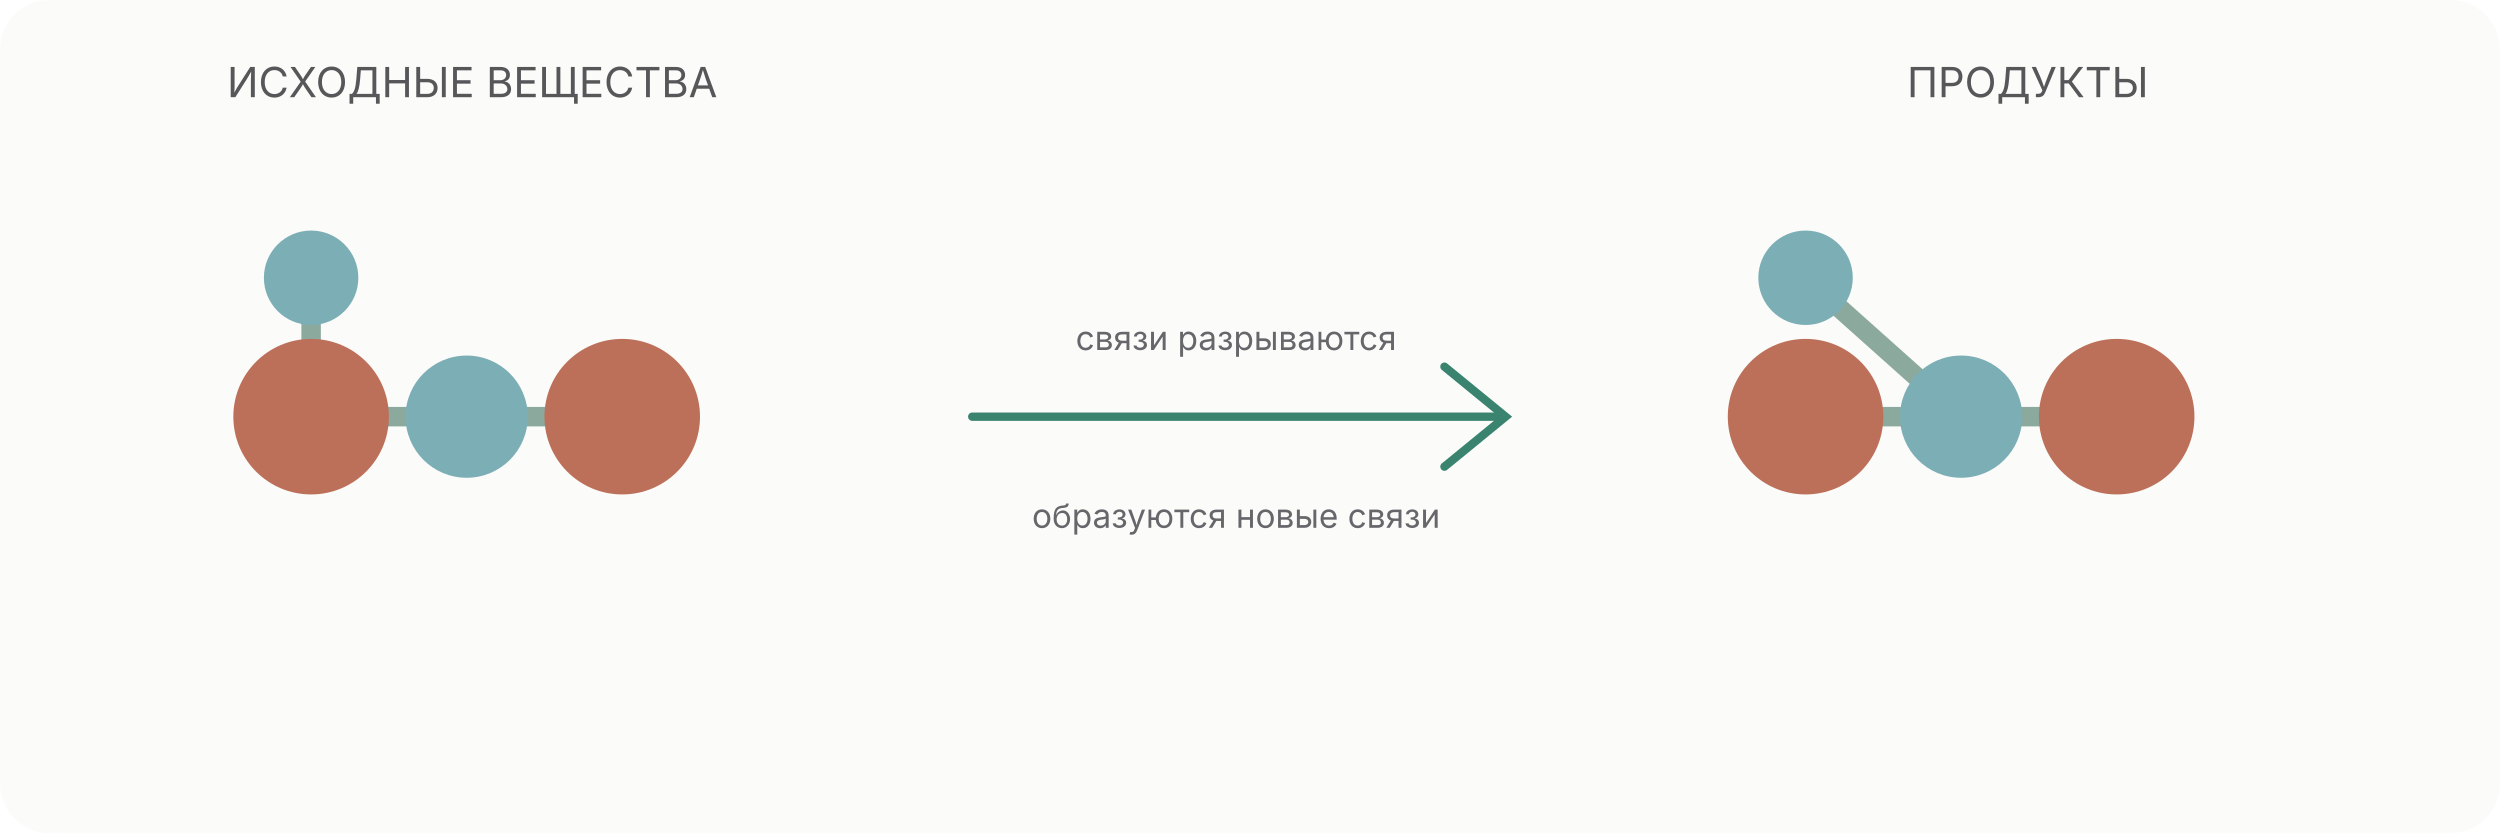
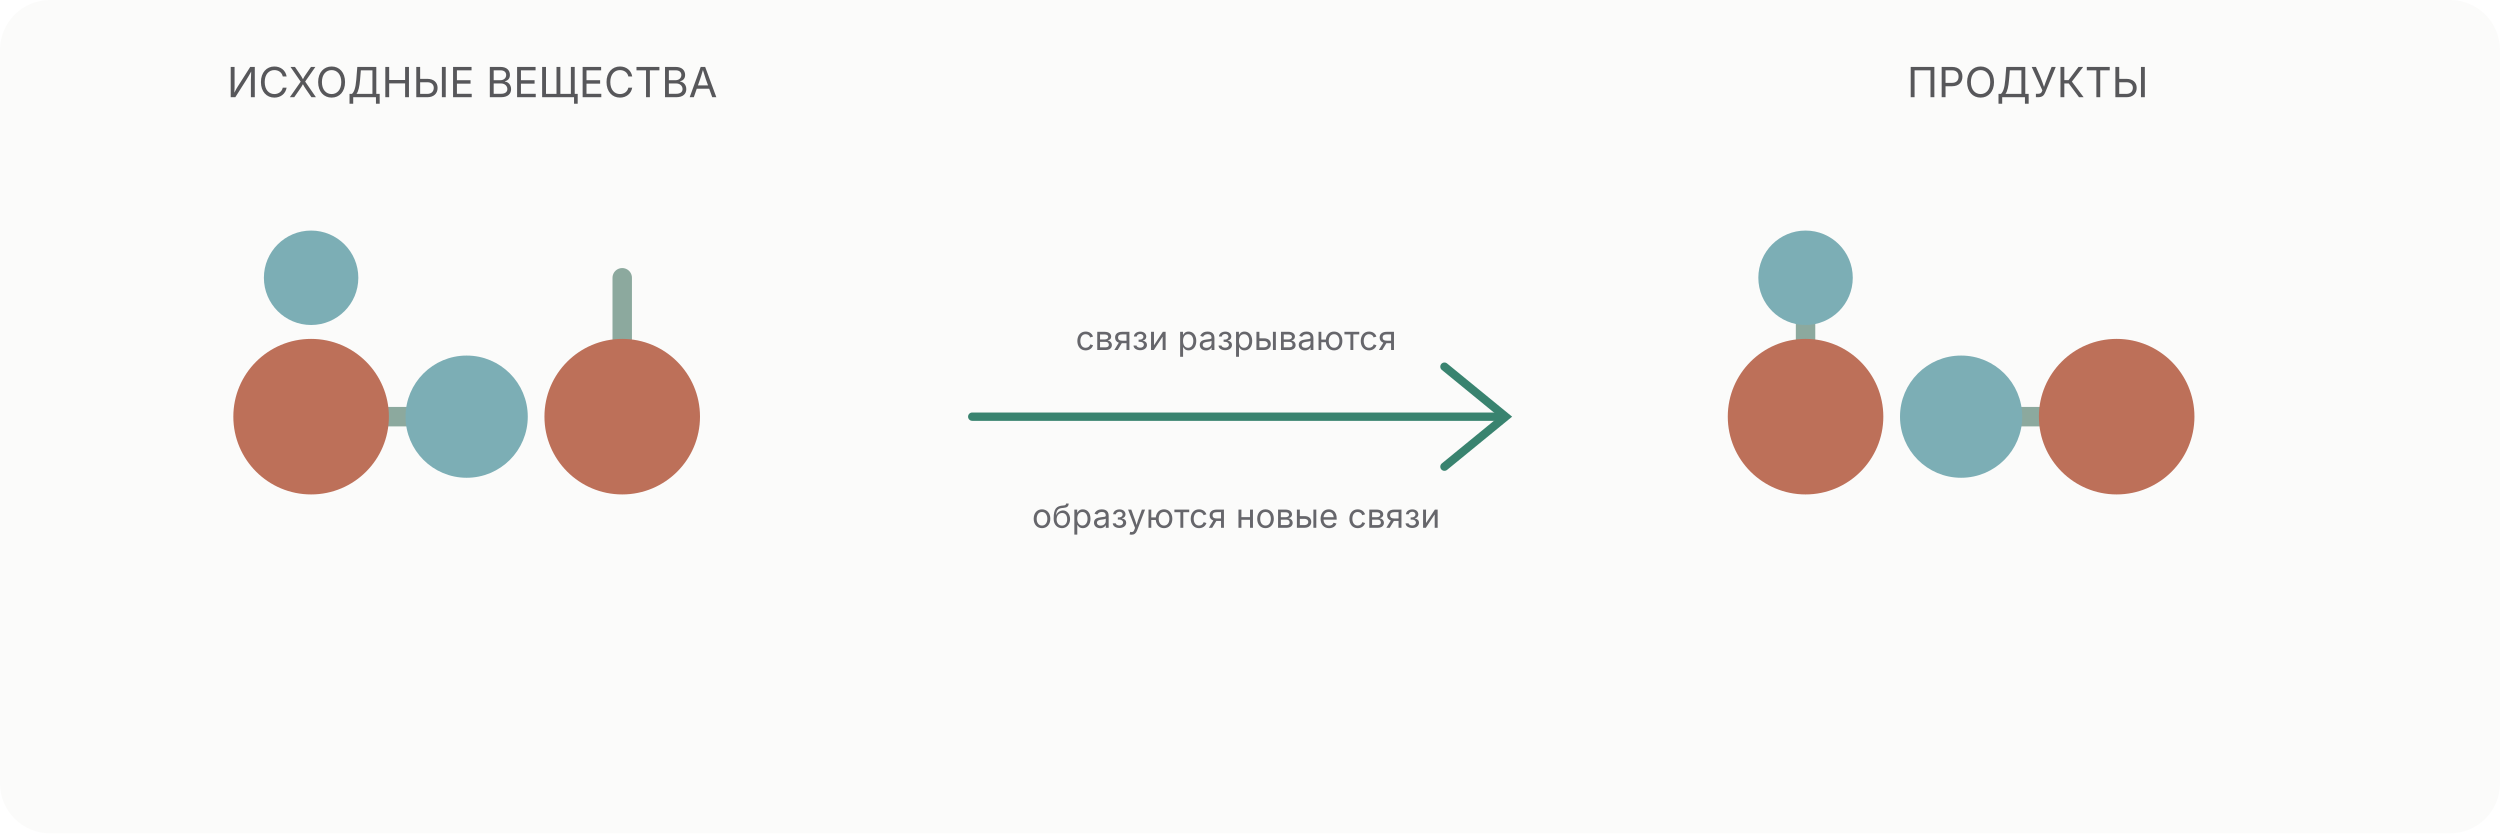
<svg xmlns="http://www.w3.org/2000/svg" viewBox="0 0 900 300" role="img" aria-labelledby="t d">
  <rect width="900" height="300" rx="18" fill="#fbfbfa" />
  <g font-family="Inter,Arial" font-size="15" fill="#57575a" text-anchor="middle">
    <text x="170" y="35">ИСХОДНЫЕ ВЕЩЕСТВА</text>
    <text x="730" y="35">ПРОДУКТЫ</text>
  </g>
  <g stroke="#8ca99e" stroke-width="7" stroke-linecap="round">
-     <path d="M112 150L168 150M168 150L224 150M112 150L112 100" />
-     <path d="M650 150L706 150M706 150L762 150M706 150L650 100" />
+     <path d="M112 150L168 150M224 150L224 100" />
+     <path d="M650 150L650 100M762 150L706 150" />
  </g>
  <g>
    <circle cx="112" cy="150" r="28" fill="#bd7059" />
    <circle cx="168" cy="150" r="22" fill="#7caeb5" />
    <circle cx="224" cy="150" r="28" fill="#bd7059" />
    <circle cx="112" cy="100" r="17" fill="#7caeb5" />
    <circle cx="650" cy="150" r="28" fill="#bd7059" />
    <circle cx="706" cy="150" r="22" fill="#7caeb5" />
    <circle cx="762" cy="150" r="28" fill="#bd7059" />
    <circle cx="650" cy="100" r="17" fill="#7caeb5" />
  </g>
  <g stroke="#39836f" stroke-width="3" fill="none" stroke-linecap="round">
    <path d="M350 150H540" />
    <path d="M520 132L542 150L520 168" />
  </g>
  <g fill="#66666b" font-family="Inter,Arial" font-size="12" text-anchor="middle">
    <text x="445" y="126">связи разрываются</text>
    <text x="445" y="190">образуются новые связи</text>
  </g>
</svg>
